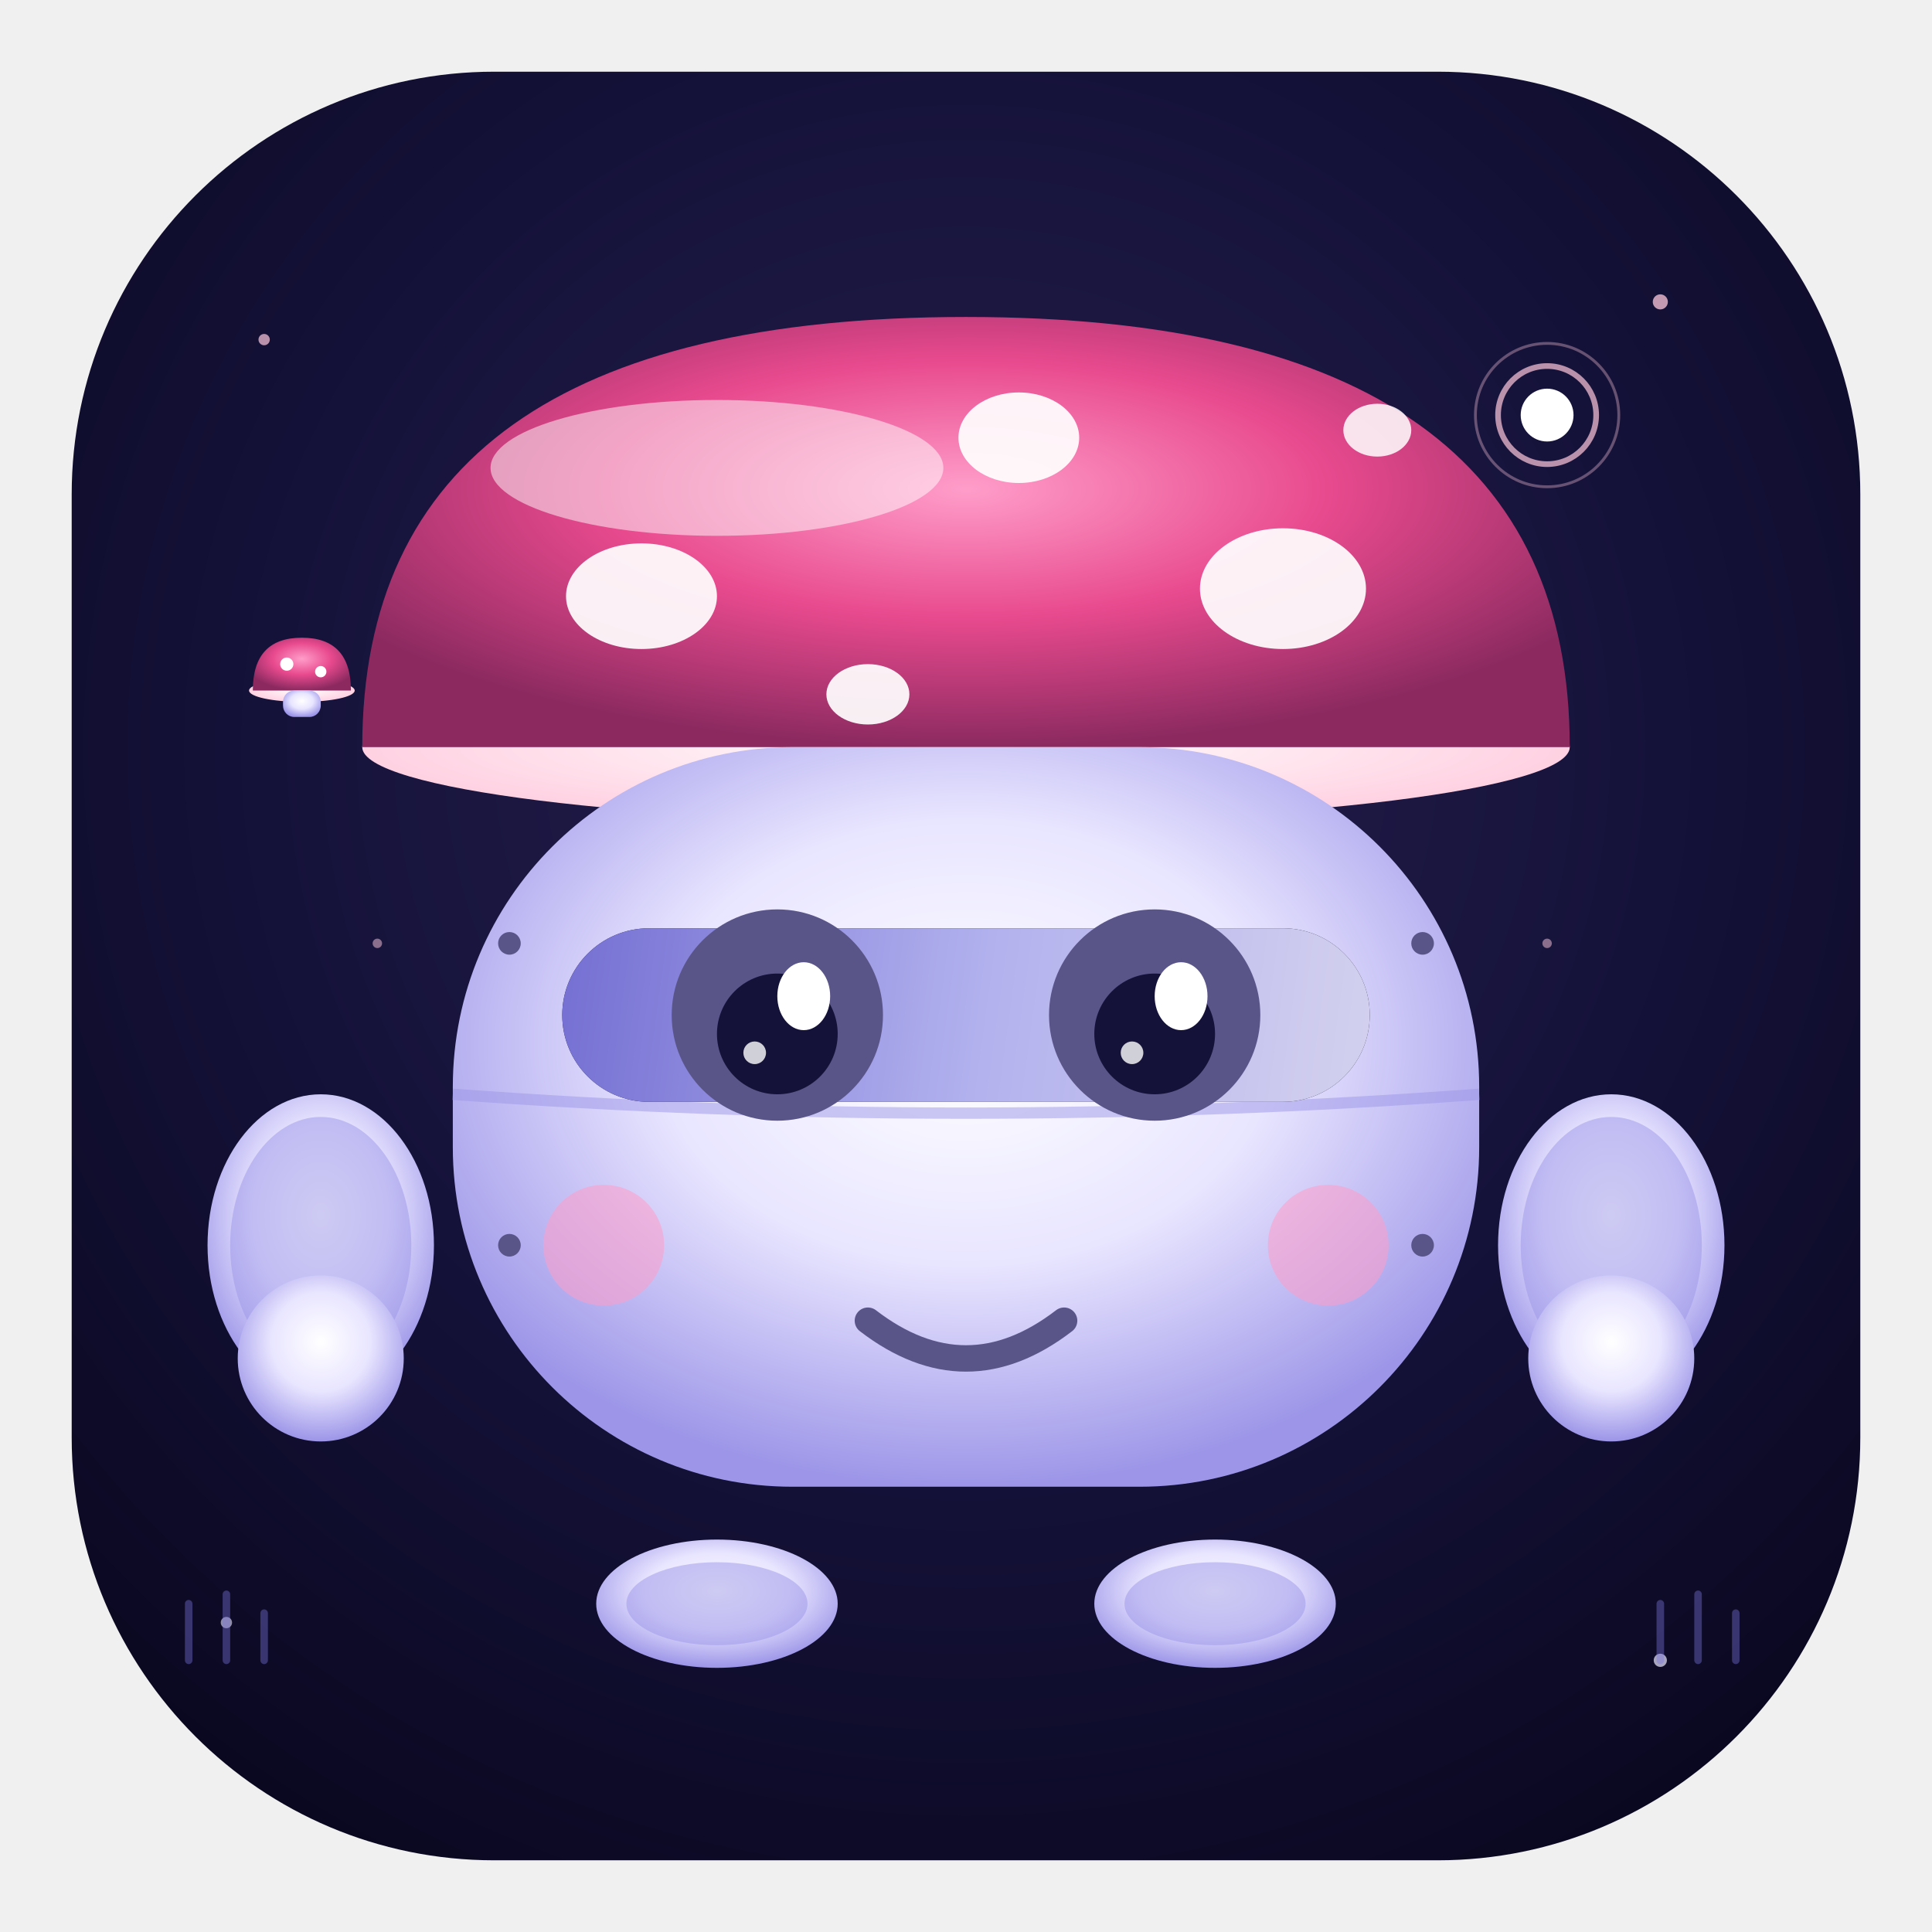
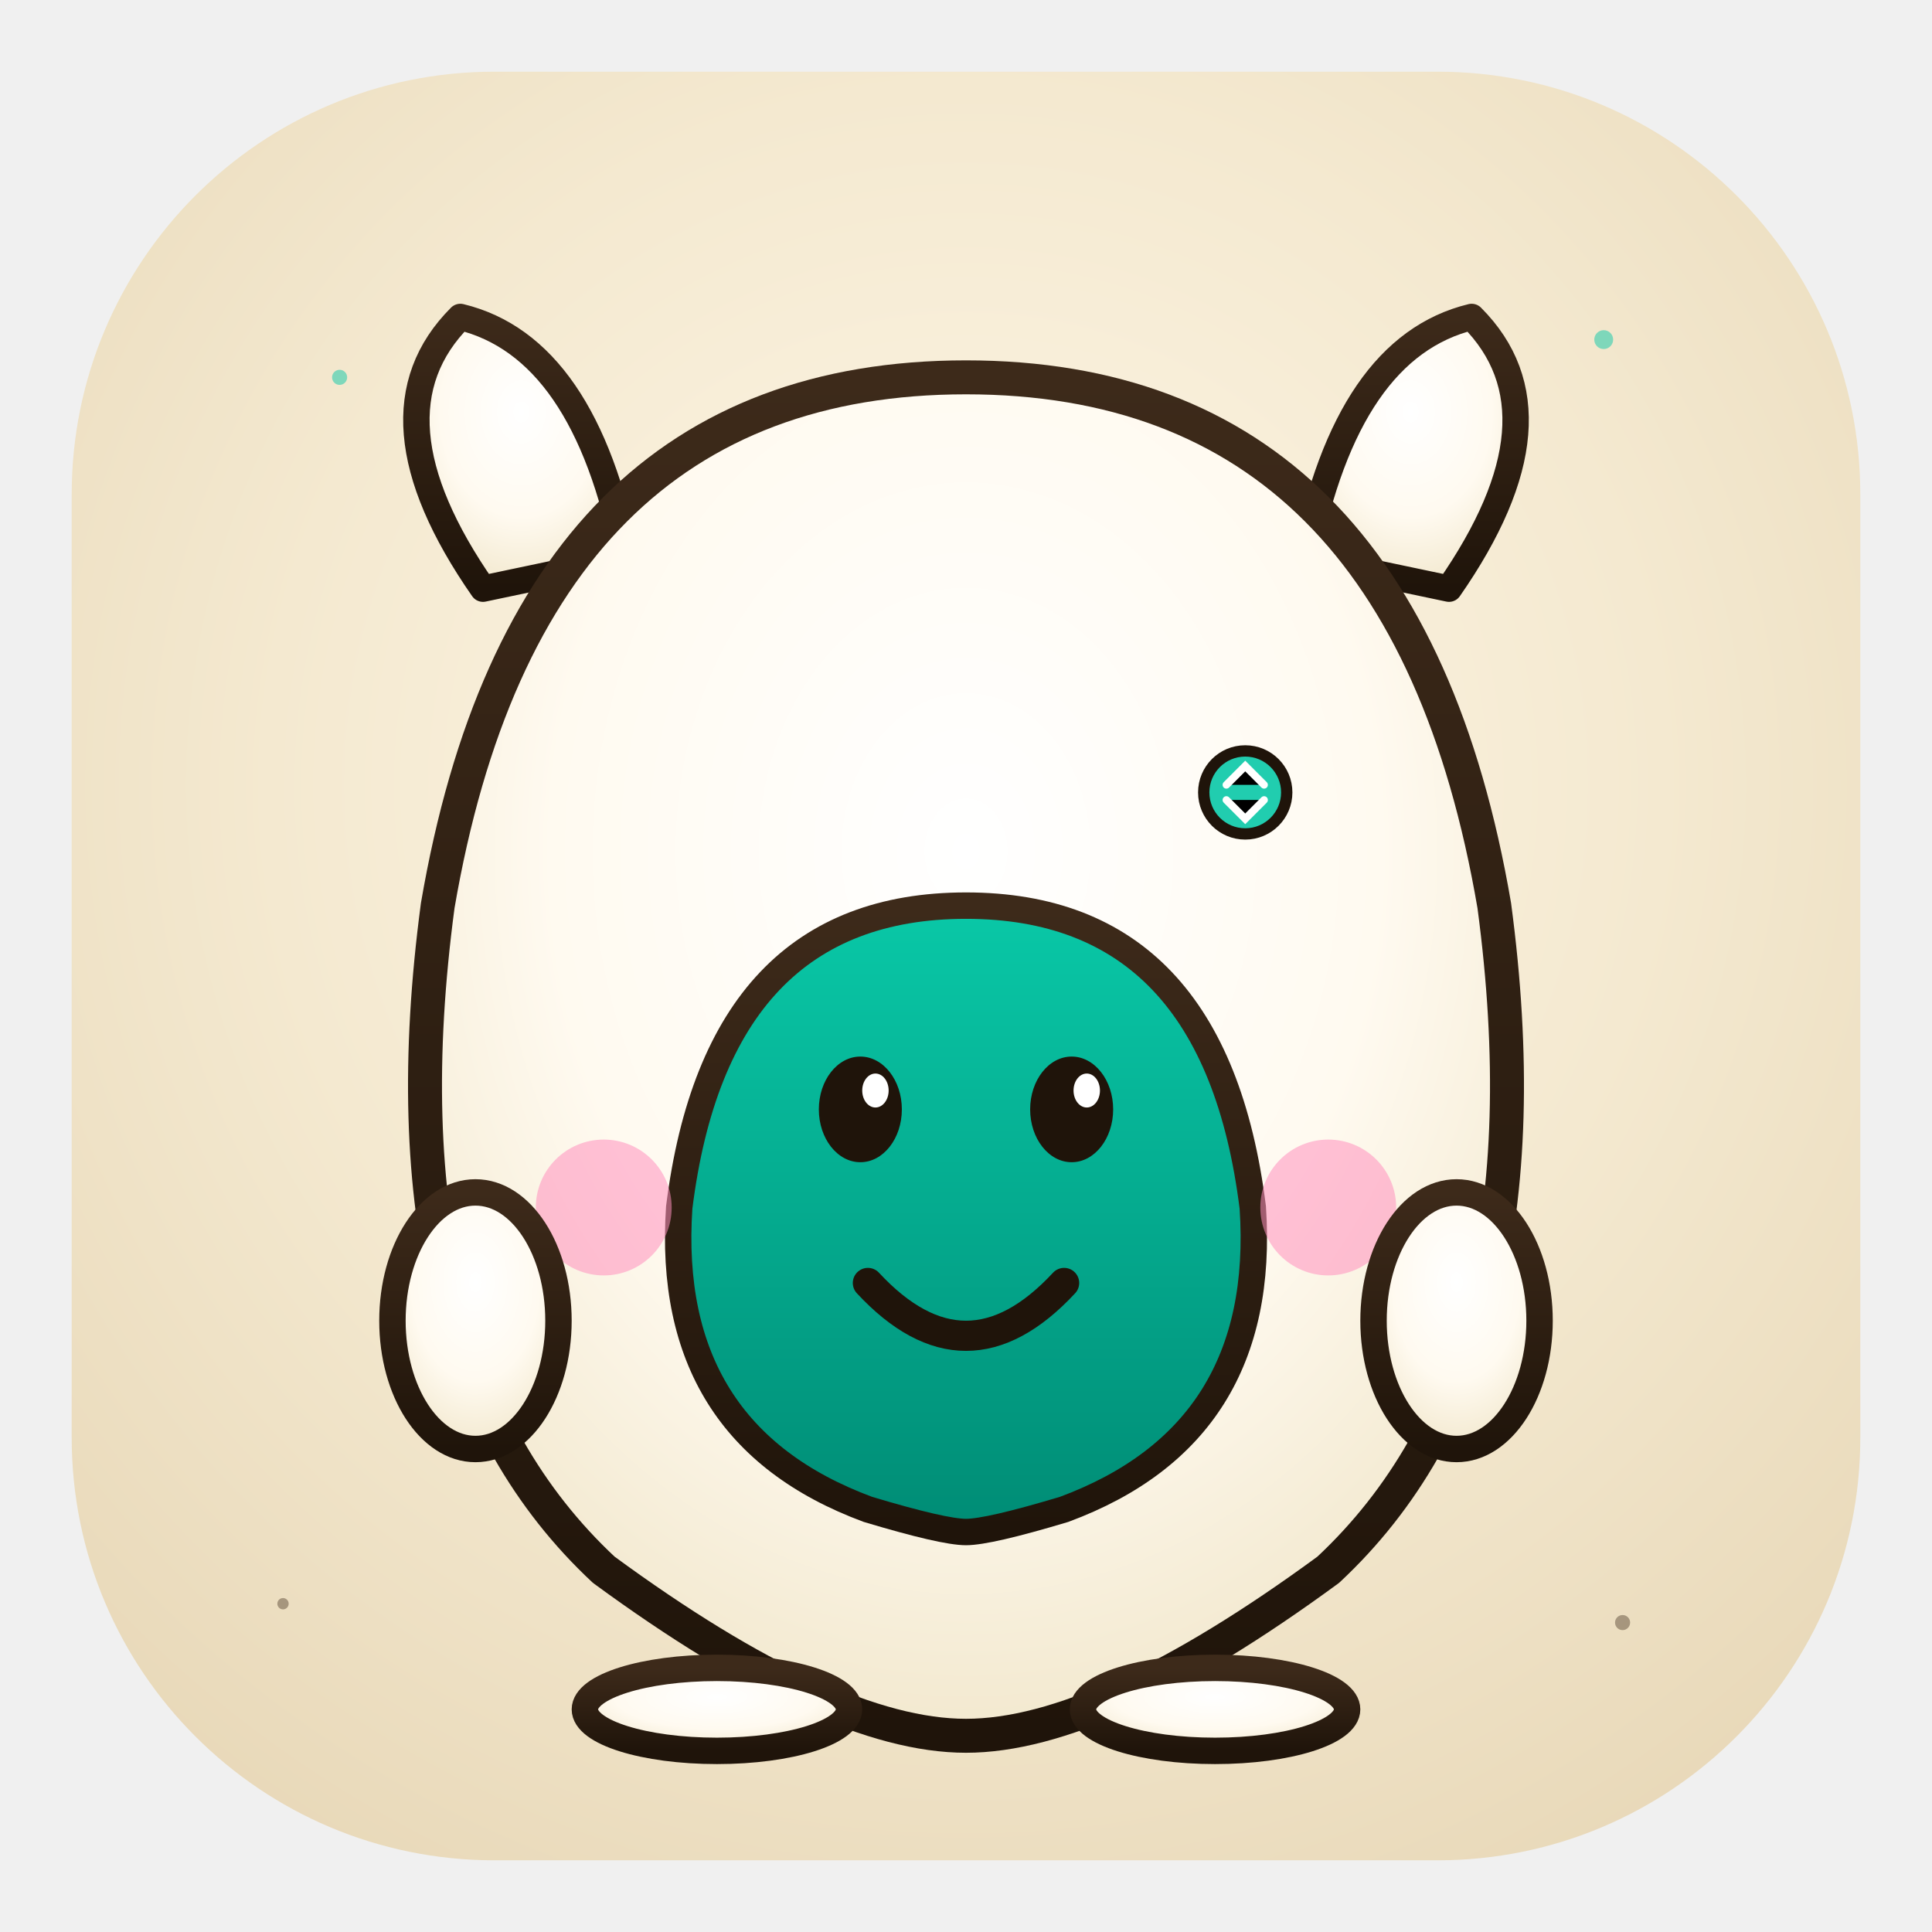
<svg xmlns="http://www.w3.org/2000/svg" width="1024" height="1024" viewBox="0 0 1024 1024" role="img" aria-label="OpenBuddy">
  <defs>
-     <radialGradient id="bgRad" cx="50%" cy="38%" r="70%">
-       <stop stop-color="#26204E" />
-       <stop offset=".55" stop-color="#15123A" />
-       <stop offset="1" stop-color="#0A0820" />
+     <radialGradient id="bgRad" cx="50%" cy="40%" r="70%">
+       <stop stop-color="#FFF7E8" />
+       <stop offset=".55" stop-color="#F4E9D0" />
+       <stop offset="1" stop-color="#E8D8B8" />
    </radialGradient>
-     <radialGradient id="body" cx="50%" cy="40%" r="60%">
+     <radialGradient id="body" cx="50%" cy="35%" r="70%">
      <stop stop-color="#FFFFFF" />
-       <stop offset=".5" stop-color="#E8E5FF" />
-       <stop offset="1" stop-color="#9C95E8" />
+       <stop offset=".55" stop-color="#FFFAF0" />
+       <stop offset="1" stop-color="#F0E5C8" />
    </radialGradient>
-     <radialGradient id="cap" cx="50%" cy="40%" r="60%">
-       <stop stop-color="#FF9DC9" />
-       <stop offset=".5" stop-color="#E84A8E" />
-       <stop offset="1" stop-color="#8C2A60" />
-     </radialGradient>
-     <radialGradient id="capRim" cx="50%" cy="50%" r="60%">
-       <stop stop-color="#FFFFFF" />
-       <stop offset="1" stop-color="#FFC8DC" />
-     </radialGradient>
-     <radialGradient id="eye" cx="50%" cy="50%" r="50%">
-       <stop stop-color="#FFFFFF" />
-       <stop stop-color="#5A5588" />
-     </radialGradient>
-     <linearGradient id="visor" x1="280" y1="560" x2="744" y2="624" gradientUnits="userSpaceOnUse">
-       <stop stop-color="#7A75E0" />
-       <stop offset=".5" stop-color="#C0BFFF" />
-       <stop offset="1" stop-color="#E8E5FF" />
+     <linearGradient id="outline" x1="0" y1="0" x2="0" y2="1">
+       <stop stop-color="#3D2A1A" />
+       <stop offset="1" stop-color="#1F140A" />
+     </linearGradient>
+     <linearGradient id="belly" x1="0" y1="0" x2="0" y2="1">
+       <stop stop-color="#09C8A7" />
+       <stop offset="1" stop-color="#008C75" />
    </linearGradient>
    <clipPath id="clip">
      <rect x="38" y="38" width="948" height="948" rx="224" />
    </clipPath>
  </defs>
  <g clip-path="url(#clip)">
    <rect x="38" y="38" width="948" height="948" fill="url(#bgRad)" />
-     <circle cx="140" cy="180" r="3" fill="#FFC8DC" opacity=".7" />
-     <circle cx="880" cy="160" r="4" fill="#FFC8DC" opacity=".75" />
-     <circle cx="120" cy="860" r="3" fill="#E8E5FF" opacity=".6" />
-     <circle cx="880" cy="880" r="3.5" fill="#E8E5FF" opacity=".7" />
-     <circle cx="200" cy="500" r="2.5" fill="#FFC8DC" opacity=".5" />
-     <circle cx="820" cy="500" r="2.5" fill="#FFC8DC" opacity=".5" />
-     <path d="M100 880 L100 850 M120 880 L120 845 M140 880 L140 855" stroke="#7A75E0" stroke-width="4" stroke-linecap="round" opacity=".4" />
-     <path d="M880 880 L880 850 M900 880 L900 845 M920 880 L920 855" stroke="#7A75E0" stroke-width="4" stroke-linecap="round" opacity=".4" />
-     <ellipse cx="512" cy="396" rx="320" ry="40" fill="url(#capRim)" />
-     <path d="M192 396 Q192 168 512 168 Q832 168 832 396 Z" fill="url(#cap)" />
-     <ellipse cx="380" cy="248" rx="120" ry="36" fill="#FFFFFF" opacity=".5" />
-     <ellipse cx="340" cy="316" rx="40" ry="28" fill="#FFFFFF" opacity=".92" />
-     <ellipse cx="540" cy="232" rx="32" ry="24" fill="#FFFFFF" opacity=".92" />
-     <ellipse cx="680" cy="312" rx="44" ry="32" fill="#FFFFFF" opacity=".92" />
-     <ellipse cx="460" cy="368" rx="22" ry="16" fill="#FFFFFF" opacity=".92" />
-     <ellipse cx="730" cy="228" rx="18" ry="14" fill="#FFFFFF" opacity=".85" />
-     <rect x="240" y="396" width="544" height="392" rx="180" fill="url(#body)" />
-     <path d="M240 580 Q512 600 784 580" fill="none" stroke="#9C95E8" stroke-width="6" opacity=".5" />
-     <circle cx="270" cy="500" r="6" fill="#5A5588" />
-     <circle cx="270" cy="660" r="6" fill="#5A5588" />
-     <circle cx="754" cy="500" r="6" fill="#5A5588" />
-     <circle cx="754" cy="660" r="6" fill="#5A5588" />
-     <rect x="298" y="492" width="428" height="92" rx="46" fill="#0F0D24" />
-     <rect x="298" y="492" width="428" height="92" rx="46" fill="url(#visor)" opacity=".92" />
-     <circle cx="412" cy="538" r="56" fill="url(#eye)" />
-     <circle cx="612" cy="538" r="56" fill="url(#eye)" />
-     <circle cx="412" cy="548" r="32" fill="#15123A" />
-     <circle cx="612" cy="548" r="32" fill="#15123A" />
-     <ellipse cx="426" cy="528" rx="14" ry="18" fill="#FFFFFF" />
-     <ellipse cx="626" cy="528" rx="14" ry="18" fill="#FFFFFF" />
-     <circle cx="400" cy="558" r="6" fill="#FFFFFF" opacity=".8" />
-     <circle cx="600" cy="558" r="6" fill="#FFFFFF" opacity=".8" />
-     <circle cx="320" cy="660" r="32" fill="#FF9DC9" opacity=".55" />
-     <circle cx="704" cy="660" r="32" fill="#FF9DC9" opacity=".55" />
-     <path d="M460 700 Q512 740 564 700" fill="none" stroke="#5A5588" stroke-width="14" stroke-linecap="round" />
-     <ellipse cx="170" cy="660" rx="60" ry="80" fill="url(#body)" />
-     <ellipse cx="170" cy="660" rx="48" ry="68" fill="#9C95E8" opacity=".5" />
-     <circle cx="170" cy="720" r="44" fill="url(#body)" />
-     <ellipse cx="854" cy="660" rx="60" ry="80" fill="url(#body)" />
-     <ellipse cx="854" cy="660" rx="48" ry="68" fill="#9C95E8" opacity=".5" />
-     <circle cx="854" cy="720" r="44" fill="url(#body)" />
-     <ellipse cx="380" cy="850" rx="64" ry="34" fill="url(#body)" />
-     <ellipse cx="380" cy="850" rx="48" ry="22" fill="#9C95E8" opacity=".5" />
-     <ellipse cx="644" cy="850" rx="64" ry="34" fill="url(#body)" />
-     <ellipse cx="644" cy="850" rx="48" ry="22" fill="#9C95E8" opacity=".5" />
-     <g transform="translate(160 360)">
-       <ellipse cx="0" cy="6" rx="28" ry="6" fill="url(#capRim)" />
-       <path d="M-26 6 Q-26 -22 0 -22 Q26 -22 26 6 Z" fill="url(#cap)" />
-       <circle cx="-8" cy="-8" r="3.5" fill="#FFFFFF" />
-       <circle cx="10" cy="-4" r="3" fill="#FFFFFF" />
-       <rect x="-10" y="6" width="20" height="14" rx="6" fill="url(#body)" />
+     <circle cx="180" cy="200" r="4" fill="#09C8A7" opacity=".5" />
+     <circle cx="850" cy="180" r="5" fill="#09C8A7" opacity=".5" />
+     <circle cx="150" cy="850" r="3" fill="#3D2A1A" opacity=".4" />
+     <circle cx="860" cy="860" r="4" fill="#3D2A1A" opacity=".4" />
+     <path d="M256 312 Q192 220 244 168 Q310 184 332 296 Z" fill="url(#body)" stroke="url(#outline)" stroke-width="14" stroke-linejoin="round" />
+     <path d="M768 312 Q832 220 780 168 Q714 184 692 296 Z" fill="url(#body)" stroke="url(#outline)" stroke-width="14" stroke-linejoin="round" />
+     <path d="M512 200              Q280 200 232 480              Q200 720 320 832              Q440 920 512 920              Q584 920 704 832              Q824 720 792 480              Q744 200 512 200 Z" fill="url(#body)" stroke="url(#outline)" stroke-width="18" stroke-linejoin="round" />
+     <path d="M512 480              Q380 480 360 640              Q352 760 460 800              Q500 812 512 812              Q524 812 564 800              Q672 760 664 640              Q644 480 512 480 Z" fill="url(#belly)" stroke="url(#outline)" stroke-width="14" stroke-linejoin="round" />
+     <ellipse cx="456" cy="588" rx="22" ry="28" fill="#1F140A" />
+     <ellipse cx="568" cy="588" rx="22" ry="28" fill="#1F140A" />
+     <ellipse cx="464" cy="578" rx="7" ry="9" fill="#FFFFFF" />
+     <ellipse cx="576" cy="578" rx="7" ry="9" fill="#FFFFFF" />
+     <path d="M460 680 Q512 736 564 680" fill="none" stroke="#1F140A" stroke-width="16" stroke-linecap="round" />
+     <g transform="translate(660 420)">
+       <circle r="22" fill="#09C8A7" opacity=".9" />
+       <circle r="22" fill="none" stroke="#1F140A" stroke-width="6" />
+       <path d="M-10 -4 L0 -14 L10 -4 M-10 4 L0 14 L10 4" stroke="#FFFFFF" stroke-width="4" stroke-linecap="round" />
    </g>
-     <g transform="translate(820 220)">
-       <circle r="14" fill="#FFFFFF" />
-       <circle r="26" fill="none" stroke="#FFC8DC" stroke-width="3" opacity=".7" />
-       <circle r="38" fill="none" stroke="#FFC8DC" stroke-width="1.5" opacity=".35" />
-     </g>
+     <circle cx="320" cy="640" r="36" fill="#FF8FBE" opacity=".55" />
+     <circle cx="704" cy="640" r="36" fill="#FF8FBE" opacity=".55" />
+     <ellipse cx="380" cy="906" rx="70" ry="22" fill="url(#body)" stroke="url(#outline)" stroke-width="14" />
+     <ellipse cx="644" cy="906" rx="70" ry="22" fill="url(#body)" stroke="url(#outline)" stroke-width="14" />
+     <ellipse cx="252" cy="700" rx="44" ry="68" fill="url(#body)" stroke="url(#outline)" stroke-width="14" />
+     <ellipse cx="772" cy="700" rx="44" ry="68" fill="url(#body)" stroke="url(#outline)" stroke-width="14" />
  </g>
</svg>
